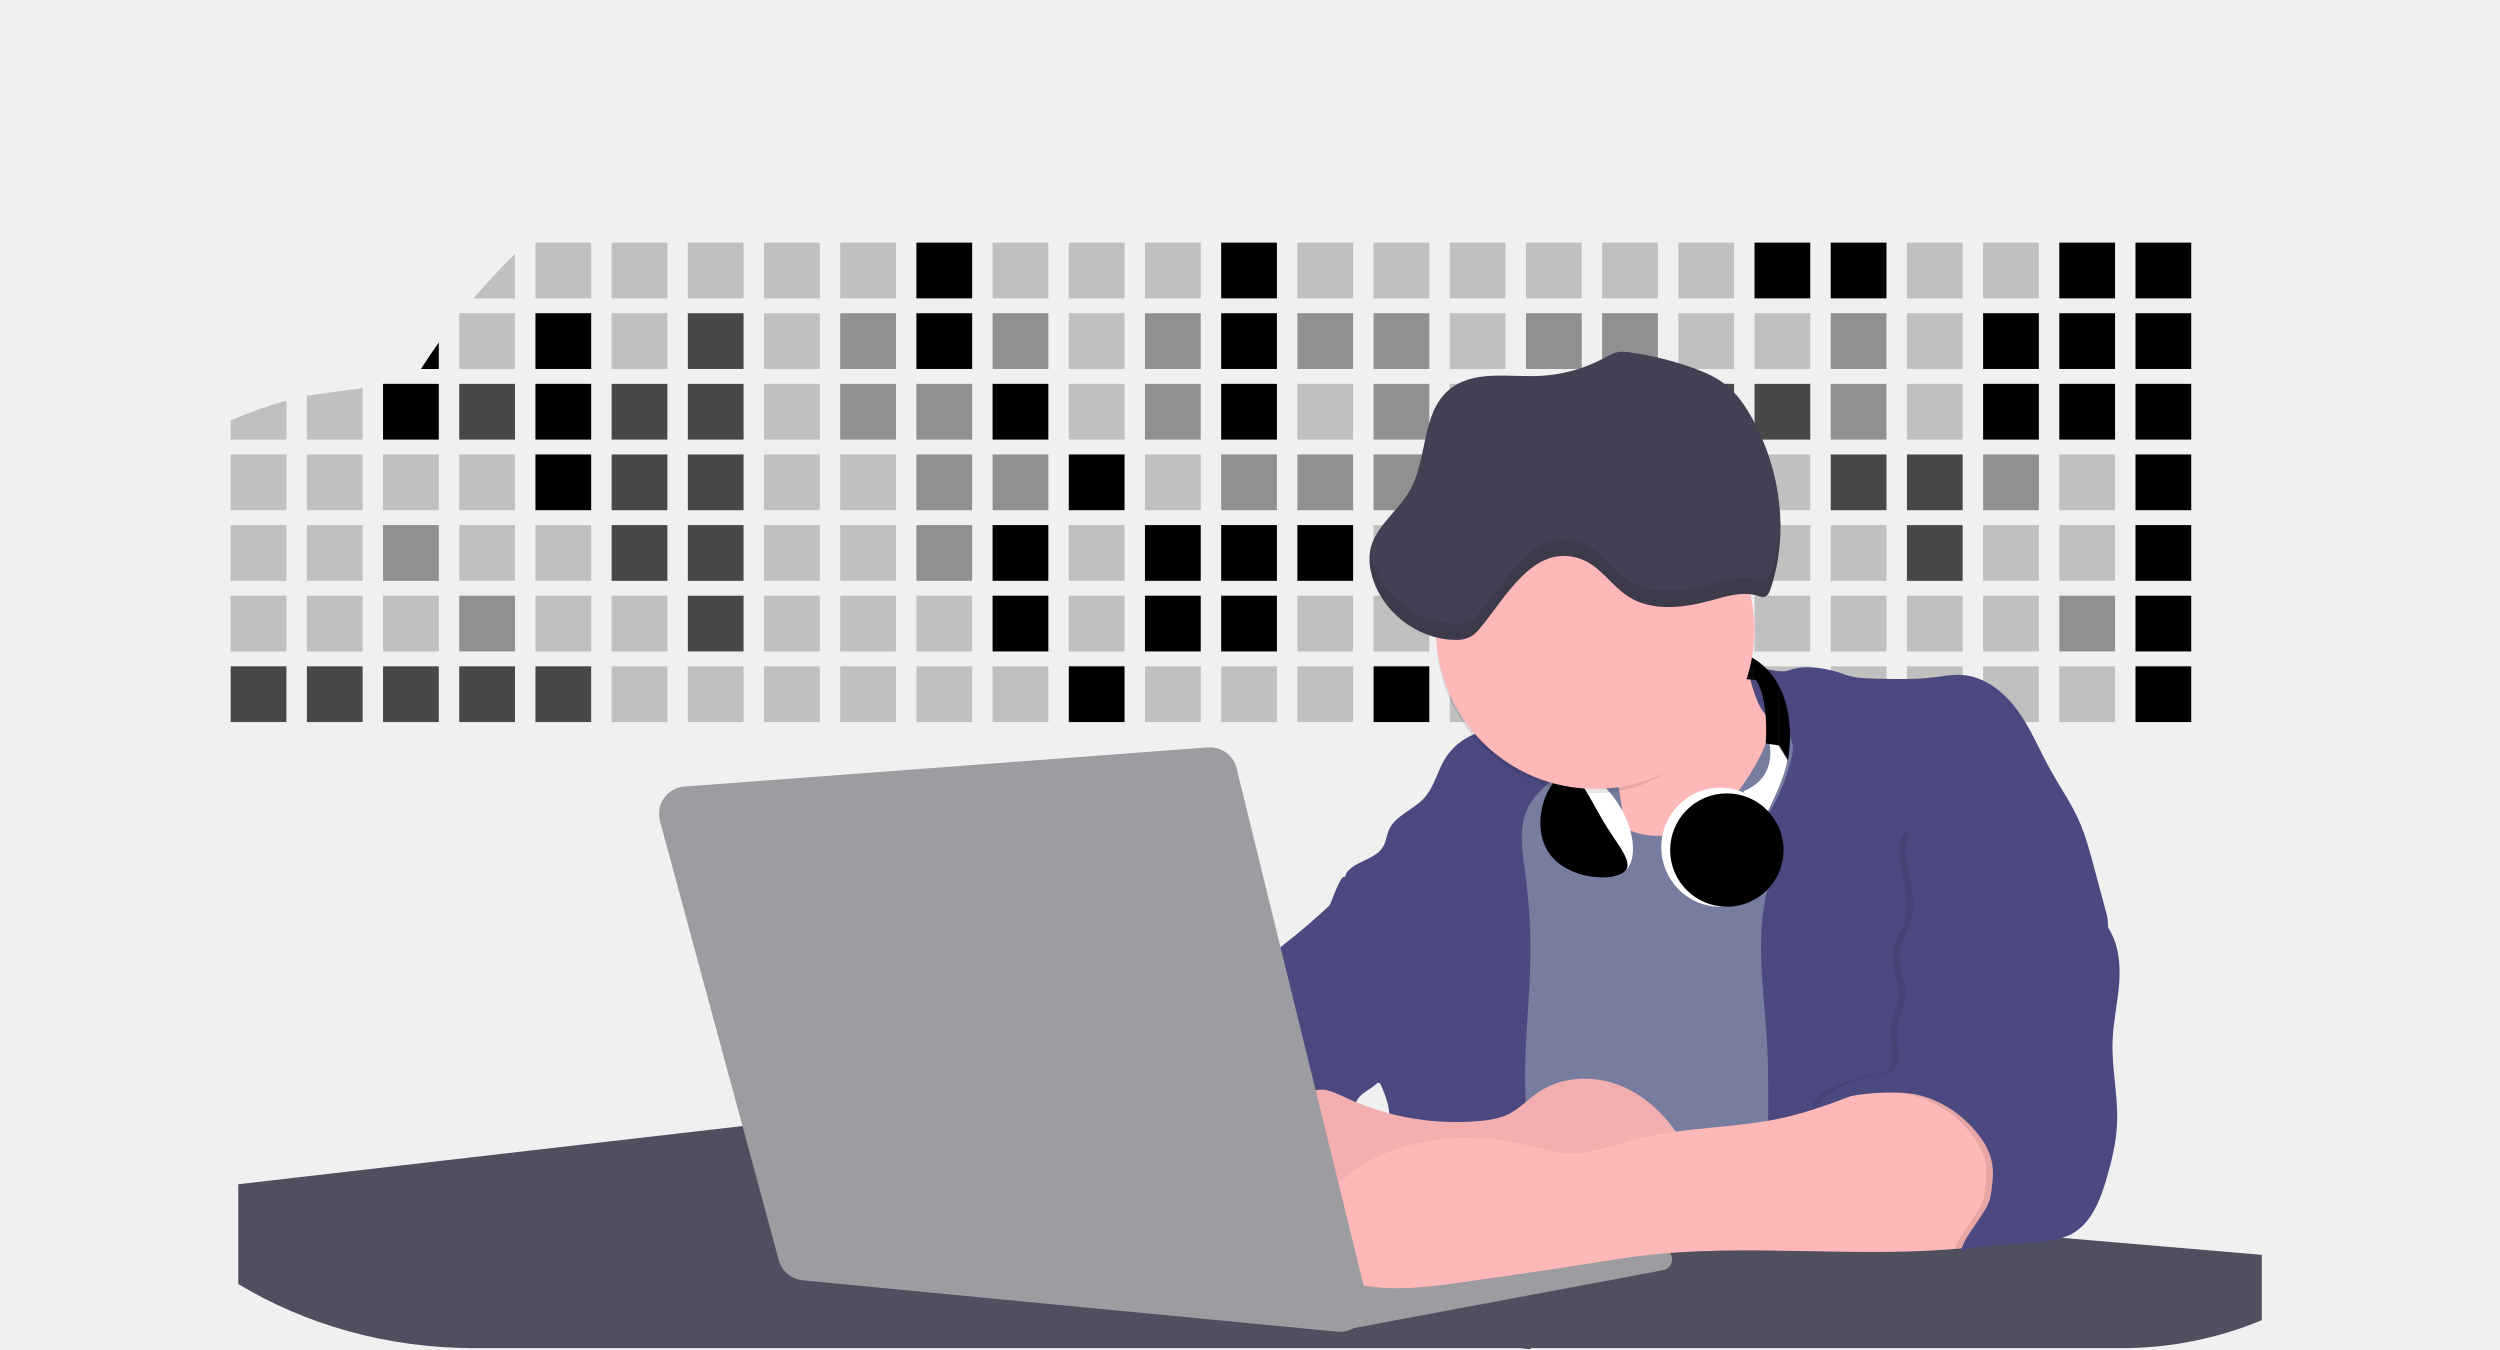
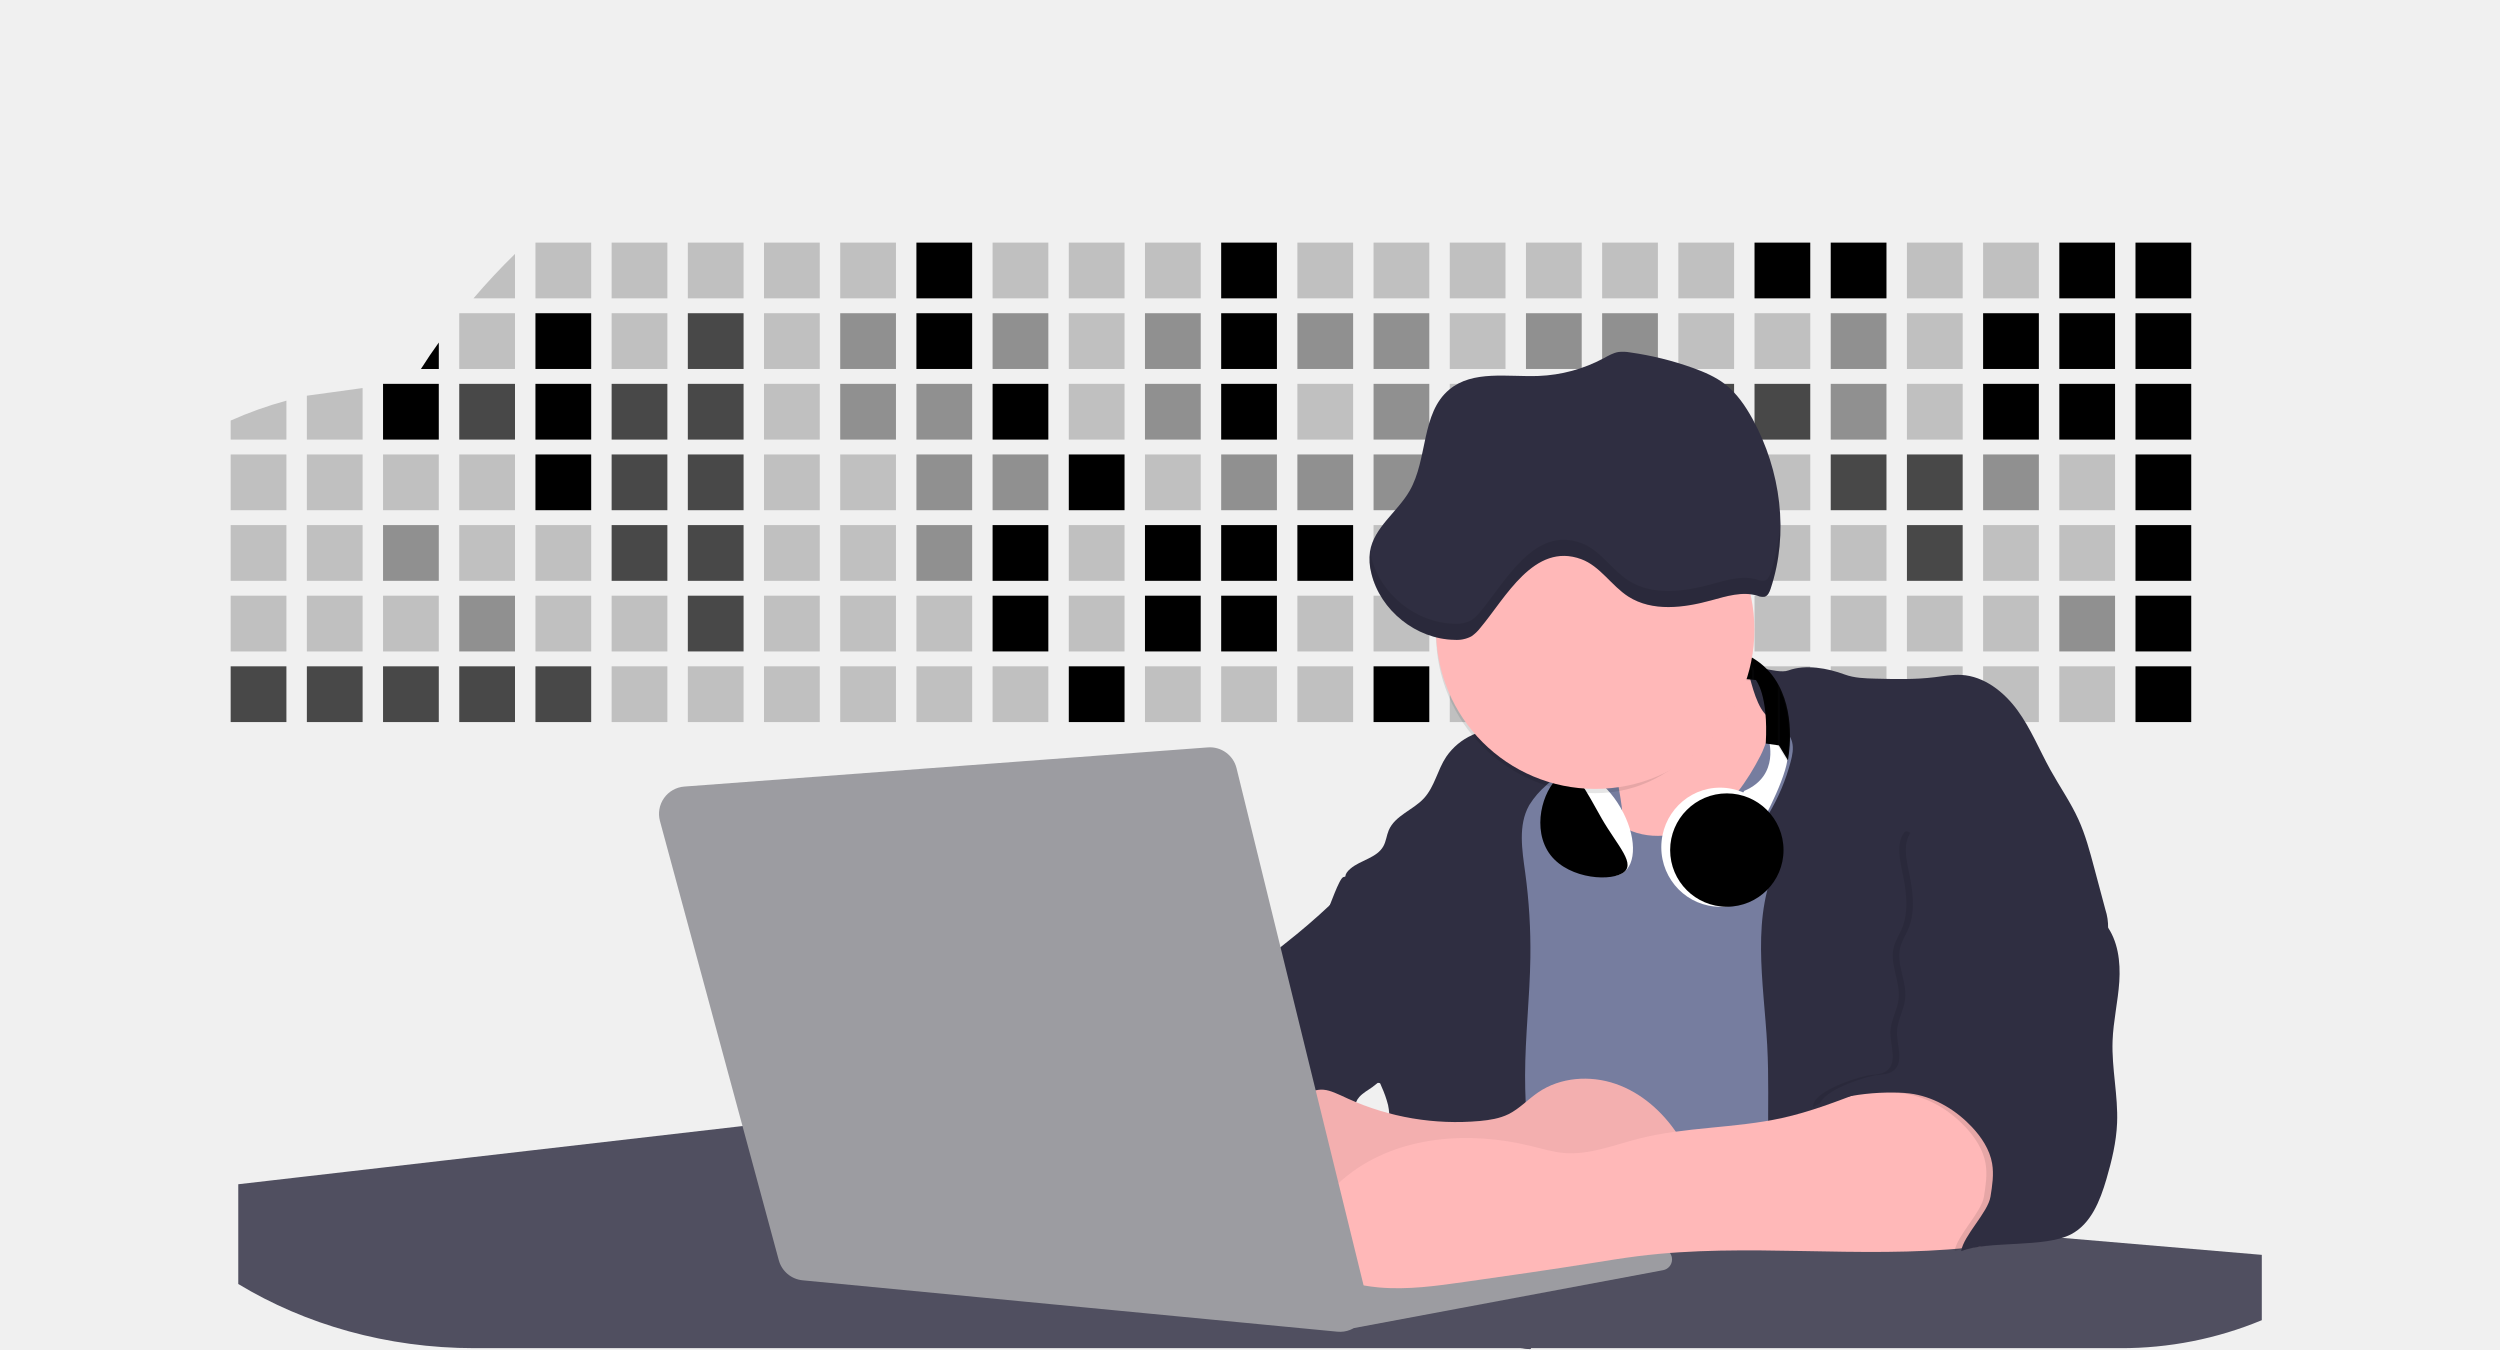
<svg xmlns="http://www.w3.org/2000/svg" id="aa7bae02-e79e-4d6b-a496-aba15f39787c" data-name="Layer 1" width="1144" height="617.32" viewBox="0 0 1144 617.32">
  <path d="M1172,537.57a181.92,181.92,0,0,1-6.85,49.6,180.06,180.06,0,0,1-19.27,44.28c0,50.1-33.82,93.4-82.91,114a167.3,167.3,0,0,1-64.73,12.8H245.17c-40.25,0-77.55-10.86-108.14-29.36A185.76,185.76,0,0,1,112.2,711c-34-29.22-55.08-69.6-55.08-114.2A180.5,180.5,0,0,1,28,498.08c0-73.36,43.39-136.44,105.55-164.29a174.52,174.52,0,0,1,25.51-9.12q4.63-1.26,9.36-2.26a175.39,175.39,0,0,1,25.51-3.5q4.65-.29,9.35-.33H205c3.46,0,6.89.12,10.3.32l1.12-1.9q2.06-3.44,4.22-6.81,3.9-6.14,8.18-12.1,4.48-6.29,9.35-12.38l.83-1q2.76-3.44,5.64-6.8,9-10.49,19-20.35c72.11-70.68,185.08-116.18,312.08-116.18,98.82,0,189.15,27.55,258.34,73.07A174.18,174.18,0,0,1,920,191.86c97.74,0,177,80.37,177,179.51a184.9,184.9,0,0,1-1,18.78A180,180,0,0,1,1172,537.57Z" transform="translate(-28 -141.34)" fill="transparent" opacity="0.1" />
  <path d="M263.66,257.52v20.35h-19Q253.59,267.39,263.66,257.52Z" transform="translate(-28 -141.34)" fill="" opacity="0.2" />
  <rect x="245.02" y="111.02" width="25.51" height="25.51" fill="" opacity="0.2" />
  <rect x="279.88" y="111.02" width="25.51" height="25.51" fill="" opacity="0.2" />
  <rect x="314.75" y="111.02" width="25.51" height="25.51" fill="" opacity="0.2" />
  <rect x="349.61" y="111.02" width="25.51" height="25.51" fill="" opacity="0.2" />
  <rect x="384.48" y="111.02" width="25.51" height="25.51" fill="" opacity="0.2" />
  <rect x="419.35" y="111.02" width="25.51" height="25.51" fill="" />
  <rect x="454.21" y="111.02" width="25.51" height="25.51" fill="" opacity="0.2" />
  <rect x="489.08" y="111.02" width="25.51" height="25.51" fill="" opacity="0.2" />
  <rect x="523.94" y="111.02" width="25.51" height="25.51" fill="" opacity="0.2" />
  <rect x="558.81" y="111.02" width="25.51" height="25.51" fill="" />
  <rect x="593.68" y="111.02" width="25.51" height="25.51" fill="" opacity="0.2" />
  <rect x="628.54" y="111.02" width="25.51" height="25.51" fill="" opacity="0.2" />
  <rect x="663.41" y="111.02" width="25.51" height="25.51" fill="" opacity="0.2" />
  <rect x="698.28" y="111.02" width="25.51" height="25.51" fill="" opacity="0.2" />
  <rect x="733.14" y="111.02" width="25.51" height="25.51" fill="" opacity="0.2" />
  <rect x="768.01" y="111.02" width="25.51" height="25.51" fill="" opacity="0.2" />
  <rect x="802.87" y="111.02" width="25.51" height="25.51" fill="" />
  <rect x="837.74" y="111.02" width="25.51" height="25.51" fill="" />
  <rect x="872.61" y="111.02" width="25.51" height="25.51" fill="" opacity="0.2" />
  <rect x="907.47" y="111.02" width="25.51" height="25.51" fill="" opacity="0.2" />
  <rect x="942.34" y="111.02" width="25.51" height="25.51" fill="" />
  <rect x="977.2" y="111.02" width="25.51" height="25.51" fill="" />
  <path d="M228.8,298.08v12.1h-8.18Q224.52,304,228.8,298.08Z" transform="translate(-28 -141.34)" fill="" />
  <rect x="210.15" y="143.33" width="25.51" height="25.51" fill="" opacity="0.2" />
  <rect x="245.02" y="143.33" width="25.51" height="25.51" fill="" />
  <rect x="279.88" y="143.33" width="25.51" height="25.51" fill="" opacity="0.2" />
  <rect x="314.75" y="143.33" width="25.51" height="25.51" fill="" opacity="0.7" />
  <rect x="349.61" y="143.33" width="25.51" height="25.51" fill="" opacity="0.2" />
  <rect x="384.48" y="143.33" width="25.51" height="25.51" fill="" opacity="0.4" />
  <rect x="419.35" y="143.33" width="25.51" height="25.51" fill="" />
  <rect x="454.21" y="143.33" width="25.51" height="25.51" fill="" opacity="0.4" />
  <rect x="489.08" y="143.33" width="25.51" height="25.51" fill="" opacity="0.2" />
  <rect x="523.94" y="143.33" width="25.51" height="25.51" fill="" opacity="0.4" />
  <rect x="558.81" y="143.33" width="25.51" height="25.51" fill="" />
  <rect x="593.68" y="143.33" width="25.51" height="25.51" fill="" opacity="0.4" />
  <rect x="628.54" y="143.33" width="25.51" height="25.51" fill="" opacity="0.4" />
  <rect x="663.41" y="143.33" width="25.51" height="25.51" fill="" opacity="0.2" />
  <rect x="698.28" y="143.33" width="25.51" height="25.51" fill="" opacity="0.4" />
  <rect x="733.14" y="143.33" width="25.51" height="25.51" fill="" opacity="0.4" />
  <rect x="768.01" y="143.33" width="25.51" height="25.51" fill="" opacity="0.2" />
  <rect x="802.87" y="143.33" width="25.51" height="25.51" fill="" opacity="0.2" />
  <rect x="837.74" y="143.33" width="25.51" height="25.51" fill="" opacity="0.4" />
  <rect x="872.61" y="143.33" width="25.51" height="25.51" fill="" opacity="0.2" />
  <rect x="907.47" y="143.33" width="25.51" height="25.51" fill="" />
  <rect x="942.34" y="143.33" width="25.51" height="25.51" fill="" />
  <rect x="977.2" y="143.33" width="25.51" height="25.51" fill="" />
  <path d="M159.06,324.67V342.5H133.55v-8.71A174.52,174.52,0,0,1,159.06,324.67Z" transform="translate(-28 -141.34)" fill="" opacity="0.2" />
  <polygon points="165.93 177.57 165.93 201.16 140.42 201.16 140.42 181.07 165.93 177.57" fill="" opacity="0.2" />
  <rect x="175.28" y="175.65" width="25.51" height="25.51" fill="" />
  <rect x="210.15" y="175.65" width="25.51" height="25.51" fill="" opacity="0.7" />
  <rect x="245.02" y="175.65" width="25.51" height="25.51" fill="" />
  <rect x="279.88" y="175.65" width="25.51" height="25.51" fill="" opacity="0.7" />
  <rect x="314.75" y="175.65" width="25.51" height="25.51" fill="" opacity="0.7" />
  <rect x="349.61" y="175.65" width="25.51" height="25.51" fill="" opacity="0.2" />
  <rect x="384.48" y="175.65" width="25.51" height="25.51" fill="" opacity="0.4" />
  <rect x="419.35" y="175.65" width="25.51" height="25.51" fill="" opacity="0.4" />
  <rect x="454.21" y="175.65" width="25.51" height="25.51" fill="" />
  <rect x="489.08" y="175.65" width="25.51" height="25.51" fill="" opacity="0.2" />
  <rect x="523.94" y="175.65" width="25.51" height="25.51" fill="" opacity="0.4" />
  <rect x="558.81" y="175.65" width="25.51" height="25.51" fill="" />
  <rect x="593.68" y="175.65" width="25.51" height="25.51" fill="" opacity="0.2" />
  <rect x="628.54" y="175.65" width="25.51" height="25.51" fill="" opacity="0.4" />
  <rect x="663.41" y="175.65" width="25.51" height="25.51" fill="" opacity="0.2" />
  <rect x="698.28" y="175.65" width="25.51" height="25.51" fill="" />
  <rect x="733.14" y="175.65" width="25.51" height="25.51" fill="" opacity="0.2" />
  <rect x="768.01" y="175.65" width="25.51" height="25.51" fill="" opacity="0.7" />
  <rect x="802.87" y="175.65" width="25.51" height="25.51" fill="" opacity="0.7" />
  <rect x="837.74" y="175.65" width="25.51" height="25.51" fill="" opacity="0.4" />
  <rect x="872.61" y="175.65" width="25.51" height="25.51" fill="" opacity="0.2" />
  <rect x="907.47" y="175.65" width="25.51" height="25.51" fill="" />
  <rect x="942.34" y="175.65" width="25.51" height="25.51" fill="" />
  <rect x="977.2" y="175.65" width="25.51" height="25.51" fill="" />
  <rect x="105.55" y="207.96" width="25.51" height="25.51" fill="" opacity="0.2" />
  <rect x="140.42" y="207.96" width="25.51" height="25.51" fill="" opacity="0.2" />
  <rect x="175.28" y="207.96" width="25.51" height="25.51" fill="" opacity="0.2" />
  <rect x="210.15" y="207.96" width="25.51" height="25.51" fill="" opacity="0.2" />
  <rect x="245.02" y="207.96" width="25.51" height="25.51" fill="" />
  <rect x="279.88" y="207.96" width="25.51" height="25.51" fill="" opacity="0.7" />
  <rect x="314.75" y="207.96" width="25.51" height="25.51" fill="" opacity="0.7" />
  <rect x="349.61" y="207.96" width="25.51" height="25.51" fill="" opacity="0.2" />
  <rect x="384.48" y="207.96" width="25.51" height="25.51" fill="" opacity="0.2" />
  <rect x="419.35" y="207.96" width="25.51" height="25.51" fill="" opacity="0.4" />
  <rect x="454.21" y="207.96" width="25.51" height="25.51" fill="" opacity="0.4" />
  <rect x="489.08" y="207.96" width="25.51" height="25.51" fill="" />
  <rect x="523.94" y="207.96" width="25.51" height="25.51" fill="" opacity="0.2" />
  <rect x="558.81" y="207.96" width="25.51" height="25.51" fill="" opacity="0.4" />
  <rect x="593.68" y="207.96" width="25.51" height="25.51" fill="" opacity="0.4" />
  <rect x="628.54" y="207.96" width="25.51" height="25.51" fill="" opacity="0.4" />
  <rect x="663.41" y="207.96" width="25.51" height="25.51" fill="" opacity="0.4" />
  <rect x="698.28" y="207.96" width="25.51" height="25.51" fill="" opacity="0.2" />
  <rect x="733.14" y="207.96" width="25.51" height="25.51" fill="" opacity="0.2" />
  <rect x="768.01" y="207.96" width="25.51" height="25.51" fill="" opacity="0.2" />
  <rect x="802.87" y="207.96" width="25.51" height="25.51" fill="" opacity="0.2" />
  <rect x="837.74" y="207.96" width="25.51" height="25.51" fill="" opacity="0.7" />
  <rect x="872.61" y="207.96" width="25.51" height="25.51" fill="" opacity="0.7" />
  <rect x="907.47" y="207.96" width="25.51" height="25.51" fill="" opacity="0.4" />
  <rect x="942.34" y="207.96" width="25.51" height="25.51" fill="" opacity="0.2" />
  <rect x="977.2" y="207.96" width="25.51" height="25.51" fill="" />
  <rect x="105.55" y="240.28" width="25.51" height="25.51" fill="" opacity="0.2" />
  <rect x="140.42" y="240.28" width="25.51" height="25.51" fill="" opacity="0.2" />
  <rect x="175.28" y="240.28" width="25.51" height="25.51" fill="" opacity="0.4" />
  <rect x="210.15" y="240.28" width="25.51" height="25.51" fill="" opacity="0.2" />
  <rect x="245.02" y="240.28" width="25.51" height="25.51" fill="" opacity="0.2" />
  <rect x="279.88" y="240.28" width="25.51" height="25.51" fill="" opacity="0.7" />
  <rect x="314.75" y="240.28" width="25.51" height="25.51" fill="" opacity="0.7" />
  <rect x="349.61" y="240.28" width="25.51" height="25.51" fill="" opacity="0.2" />
  <rect x="384.48" y="240.28" width="25.51" height="25.51" fill="" opacity="0.2" />
  <rect x="419.35" y="240.28" width="25.51" height="25.51" fill="" opacity="0.4" />
  <rect x="454.21" y="240.28" width="25.51" height="25.51" fill="" />
  <rect x="489.08" y="240.28" width="25.51" height="25.51" fill="" opacity="0.2" />
  <rect x="523.94" y="240.28" width="25.51" height="25.51" fill="" />
  <rect x="558.81" y="240.28" width="25.51" height="25.51" fill="" />
  <rect x="593.68" y="240.28" width="25.51" height="25.51" fill="" />
  <rect x="628.54" y="240.28" width="25.51" height="25.51" fill="" opacity="0.2" />
  <rect x="663.41" y="240.28" width="25.51" height="25.51" fill="" />
  <rect x="698.28" y="240.28" width="25.51" height="25.51" fill="" opacity="0.2" />
  <rect x="733.14" y="240.28" width="25.51" height="25.51" fill="" opacity="0.2" />
  <rect x="768.01" y="240.28" width="25.51" height="25.51" fill="" opacity="0.2" />
  <rect x="802.87" y="240.28" width="25.51" height="25.51" fill="" opacity="0.2" />
  <rect x="837.74" y="240.28" width="25.51" height="25.51" fill="" opacity="0.2" />
  <rect x="872.61" y="240.28" width="25.51" height="25.51" fill="" opacity="0.7" />
  <rect x="907.47" y="240.28" width="25.51" height="25.51" fill="" opacity="0.2" />
  <rect x="942.34" y="240.28" width="25.51" height="25.51" fill="" opacity="0.2" />
  <rect x="977.2" y="240.28" width="25.51" height="25.51" fill="" />
  <rect x="105.55" y="272.59" width="25.51" height="25.51" fill="" opacity="0.2" />
  <rect x="140.42" y="272.59" width="25.51" height="25.51" fill="" opacity="0.2" />
  <rect x="175.28" y="272.59" width="25.51" height="25.51" fill="" opacity="0.2" />
  <rect x="210.15" y="272.59" width="25.51" height="25.51" fill="" opacity="0.4" />
  <rect x="245.02" y="272.59" width="25.51" height="25.51" fill="" opacity="0.2" />
  <rect x="279.88" y="272.59" width="25.51" height="25.51" fill="" opacity="0.2" />
  <rect x="314.75" y="272.59" width="25.51" height="25.51" fill="" opacity="0.7" />
  <rect x="349.61" y="272.59" width="25.51" height="25.51" fill="" opacity="0.2" />
  <rect x="384.48" y="272.59" width="25.51" height="25.51" fill="" opacity="0.2" />
  <rect x="419.35" y="272.59" width="25.51" height="25.51" fill="" opacity="0.2" />
  <rect x="454.21" y="272.59" width="25.51" height="25.51" fill="" />
  <rect x="489.08" y="272.59" width="25.51" height="25.51" fill="" opacity="0.2" />
  <rect x="523.94" y="272.59" width="25.51" height="25.51" fill="" />
  <rect x="558.81" y="272.59" width="25.51" height="25.51" fill="" />
  <rect x="593.68" y="272.59" width="25.51" height="25.51" fill="" opacity="0.2" />
  <rect x="628.54" y="272.59" width="25.51" height="25.51" fill="" opacity="0.2" />
  <rect x="663.41" y="272.59" width="25.51" height="25.51" fill="" opacity="0.2" />
  <rect x="698.28" y="272.59" width="25.51" height="25.51" fill="" opacity="0.2" />
  <rect x="733.14" y="272.59" width="25.51" height="25.51" fill="" opacity="0.2" />
  <rect x="768.01" y="272.59" width="25.51" height="25.51" fill="" opacity="0.2" />
  <rect x="802.87" y="272.59" width="25.51" height="25.51" fill="" opacity="0.2" />
  <rect x="837.74" y="272.59" width="25.51" height="25.51" fill="" opacity="0.2" />
  <rect x="872.61" y="272.59" width="25.51" height="25.51" fill="" opacity="0.2" />
  <rect x="907.47" y="272.59" width="25.51" height="25.51" fill="" opacity="0.2" />
  <rect x="942.34" y="272.59" width="25.51" height="25.51" fill="" opacity="0.4" />
  <rect x="977.2" y="272.59" width="25.51" height="25.51" fill="" />
  <rect x="105.55" y="304.91" width="25.51" height="25.51" fill="" opacity="0.7" />
  <rect x="140.42" y="304.91" width="25.51" height="25.51" fill="" opacity="0.7" />
  <rect x="175.28" y="304.91" width="25.51" height="25.51" fill="" opacity="0.7" />
  <rect x="210.15" y="304.91" width="25.51" height="25.51" fill="" opacity="0.7" />
  <rect x="245.02" y="304.91" width="25.51" height="25.51" fill="" opacity="0.7" />
  <rect x="279.88" y="304.91" width="25.51" height="25.51" fill="" opacity="0.2" />
  <rect x="314.75" y="304.91" width="25.51" height="25.51" fill="" opacity="0.2" />
  <rect x="349.61" y="304.91" width="25.51" height="25.51" fill="" opacity="0.2" />
  <rect x="384.48" y="304.91" width="25.51" height="25.51" fill="" opacity="0.2" />
  <rect x="419.35" y="304.91" width="25.51" height="25.51" fill="" opacity="0.2" />
  <rect x="454.21" y="304.91" width="25.51" height="25.51" fill="" opacity="0.2" />
  <rect x="489.08" y="304.91" width="25.51" height="25.51" fill="" />
  <rect x="523.94" y="304.91" width="25.51" height="25.51" fill="" opacity="0.2" />
  <rect x="558.81" y="304.91" width="25.51" height="25.51" fill="" opacity="0.2" />
  <rect x="593.68" y="304.91" width="25.51" height="25.51" fill="" opacity="0.2" />
  <rect x="628.54" y="304.91" width="25.51" height="25.51" fill="" />
  <rect x="663.41" y="304.91" width="25.51" height="25.51" fill="" opacity="0.2" />
  <rect x="698.28" y="304.91" width="25.51" height="25.51" fill="" opacity="0.2" />
  <rect x="733.14" y="304.91" width="25.51" height="25.51" fill="" opacity="0.2" />
  <rect x="768.01" y="304.91" width="25.51" height="25.51" fill="" opacity="0.2" />
  <rect x="802.87" y="304.91" width="25.51" height="25.51" fill="" opacity="0.2" />
  <rect x="837.74" y="304.91" width="25.51" height="25.51" fill="" opacity="0.2" />
  <rect x="872.61" y="304.91" width="25.51" height="25.51" fill="" opacity="0.2" />
  <rect x="907.47" y="304.91" width="25.51" height="25.51" fill="" opacity="0.2" />
  <rect x="942.34" y="304.91" width="25.51" height="25.51" fill="" opacity="0.2" />
  <rect x="977.2" y="304.91" width="25.51" height="25.51" fill="" />
  <circle cx="734.52" cy="363.89" r="34.87" fill="#767d9f" />
  <path d="M760.71,460.87q5.22,22.78,8.86,45.9c.73,4.58,1.38,9.41-.28,13.74-1.39,3.61-4.22,6.43-6.44,9.59s-3.9,7.21-2.55,10.83,5.29,5.6,9.05,6.62c10.76,2.9,22.23.79,32.94-2.35a53.29,53.29,0,0,0,13.81-5.72c4.54-2.88,8.26-6.88,11.68-11,15.61-18.93,25.83-41.65,35.45-64.23a39.12,39.12,0,0,1-33.11-13.34c-3.94-4.63-6.83-11.08-4.61-16.74-6.51,3.57-14.24,3.81-21.25,6.25a75.49,75.49,0,0,0-12.5,6.15q-7.18,4.15-14.28,8.46C772.07,458.29,767,461.19,760.71,460.87Z" transform="translate(-28 -141.34)" fill="#ffb8b8" />
  <path d="M833.64,487.05c-6.11,11.89-14.06,23.32-25.41,30.4s-26.63,9-38,2c-5.6-3.42-9.84-8.62-14.73-13s-11-8.13-17.57-7.56c-7.24.63-12.91,6.28-17.76,11.69-7.36,8.22-14.47,16.79-19.68,26.52-10,18.7-12.37,40.56-11.93,61.76s3.51,42.29,3.58,63.49c.1,26.08-4.32,51.95-8.79,77.64,41.1-5.06,82.25,6,123.44,10.19,26.36,2.71,52.92,2.65,79.42,2.58,4.66,0,9.62-.12,13.5-2.7a18.2,18.2,0,0,0,5.59-6.64c3.66-6.75,5.13-14.45,6.15-22.06,2.59-19.22,2.67-38.68,2.74-58.08.18-47,.35-94.17-5.62-140.8-1.47-11.47-3.35-23-7.75-33.73s-11.58-20.6-21.62-26.35c-6.45-3.7-21.4-10.14-29-6.41C841.67,460.15,837.73,479.09,833.64,487.05Z" transform="translate(-28 -141.34)" fill="#767d9f" />
-   <path d="M836.68,619.77c-1.55-29-7.86-59.95,5.57-85.69,3.3-6.32-8.54-14.21-4.88-20.33a92.08,92.08,0,0,0,10.06-23.93c.76-2.89,1.37-5.95.65-8.85-1.33-5.29-6.56-8.44-11-11.66-4.9-3.56-7.42-14.41-9-20.28s12.57,1.2,18.26-.89c7.9-2.89,17.94-1.07,25.82,1.86,4.4,1.62,9.18,1.76,13.87,1.88,9.11.24,18.25.47,27.29-.65,4.06-.51,8.13-1.28,12.21-1.05,10.41.59,19.46,7.71,25.62,16.13s10.08,18.23,15.13,27.35c4.21,7.6,9.23,14.78,12.82,22.69,3.18,7,5.19,14.52,7.18,22l5.13,19.19a25.58,25.58,0,0,1,1.26,8.51c-.26,3.07-1.62,5.93-3,8.66A164.12,164.12,0,0,1,971,603.2c-10.79,13.23-23.89,25.16-30.3,41-2.5,6.17-3.89,12.73-5.16,19.27a707.94,707.94,0,0,0-10.9,79.15,174.2,174.2,0,0,0-36.52-12.21,177.61,177.61,0,0,0-19-3c-5.59-.58-12.8.52-18.12-1-8.9-2.53-9.88-17.58-11.23-25.46-2.16-12.55-2.59-25.32-2.67-38C837,648.53,837.45,634.14,836.68,619.77Z" transform="translate(-28 -141.34)" fill="#4c4981" />
-   <path d="M641.23,565.54c4.21,24,8.85,48.07,18,70.62-.23.22-.46.42-.69.62-.81.69-1.65,1.34-2.53,2-2.05,1.44-4.3,2.66-6,4.54a8,8,0,0,0-1.5,2.45,5.48,5.48,0,0,0,0,4.47c-4.77,2.11-10.31,1.46-15.66,1.26-4.61-.17-9.08,0-12.78,2.53-5.14,3.54-6.69,10.34-7.52,16.52q-.46,3.38-.79,6.77-.32,3.15-.52,6.32a188.61,188.61,0,0,0-.19,21q.08,1.92.21,3.84c-16.34-.39-31.23-8.91-45.32-17.19-3.22-1.89-6.54-3.88-8.63-7A15.8,15.8,0,0,1,555,674c0-.51.09-1,.16-1.52a41.58,41.58,0,0,1,2.29-8.68,107.2,107.2,0,0,1,19.19-32.65c3.58-4.18,7.61-8.27,9.28-13.52.73-2.29,1-4.72,1.74-7,3.32-9.88,15.3-14.55,19.4-24.14,1-2.29,1.46-4.8,2.7-7a17.63,17.63,0,0,1,4.25-4.75c.73-.61,1.49-1.2,2.24-1.79q10.54-8.26,20.31-17.45,1.82-1.71,3.6-3.46A59.48,59.48,0,0,0,641.23,565.54Z" transform="translate(-28 -141.34)" fill="#4c4981" />
-   <path d="M742,494.56c-1.44,1.52-3,2.95-4.53,4.37l-.41.37-1.62,1.5a39,39,0,0,0-7.55,8.79l-.17.28c-5.1,9.13-3.21,20.37-1.79,30.74a261.55,261.55,0,0,1,2.37,39c-.26,18-2.38,35.88-2.42,53.86,0,4.08.09,8.15.27,12.23.29,6.63.79,13.25,1.39,19.87.65,7.26,1.43,14.51,2.16,21.76.58,5.61,1.13,11.21,1.59,16.81.23,2.9.45,5.79.63,8.69.21,3.4.38,6.81.48,10.21h0c.07,2.16.11,4.31.11,6.47,0,1.23,0,2.45,0,3.67q0,3.51-.19,7-.2,4.49-.61,9c-.31,3.27-.86,6.84-3.16,9.14-.14.14-.29.27-.44.4l-3.24-.4a332.72,332.72,0,0,0-67.3-1.2c.49-3.38.94-6.75,1.38-10.14.2-1.6.4-3.21.59-4.82q.33-2.76.63-5.52c.23-2,.44-4,.64-6q.78-7.73,1.37-15.47.87-11.29,1.32-22.62.22-5.41.34-10.83.17-6.72.16-13.45,0-6.54-.11-13.1c0-1.44-.06-2.88-.18-4.31a27.35,27.35,0,0,0-.53-3.83,49.87,49.87,0,0,0-3-8.48c-.22-.52-.43-1-.64-1.55-.12-.27-.23-.55-.34-.82,5.76-5.13,9.86-12,13.8-18.76,6.39-10.89,12.93-22.26,14-34.84s-5.18-26.71-17.2-30.55c-3.27-1-6.73-1.28-10.1-1.87-3.18-.56-9.81-1.83-13.49-4.11q-3,3.08-6,6.05a22.15,22.15,0,0,1,2.17-8.71l1.42.07a2.71,2.71,0,0,1-.16-1c0-1.07.74-2.28,2.32-3.62,4.71-4,12.12-4.89,15.09-10.3,1.24-2.25,1.45-4.93,2.45-7.29,2.87-6.73,11.11-9.21,16.07-14.59s6.2-13,10.21-19a28.62,28.62,0,0,1,12-10c.4-.19.81-.38,1.22-.55,8.3-3.55,18.16-4.36,26.76-4.34,3.34,0,12,.1,16.24,1.79a5.32,5.32,0,0,1,1.85,1.13C752.37,480.61,745.34,491,742,494.56Z" transform="translate(-28 -141.34)" fill="#4c4981" />
-   <path d="M642.72,542.69a60.88,60.88,0,0,1,46.74,4.87c7.2,4,13.66,9.58,17.62,16.78,5.95,10.8,5.69,23.82,5.27,36.15-.21,6.17-.48,12.56-3.2,18.1C706,625,700.06,629.4,694,633a42.24,42.24,0,0,1-12.32,5.33c-6.72,1.46-13.7.22-20.47-1-7.36-1.36-15.26-3-20.37-8.48-3-3.18-4.64-7.31-6.26-11.35q-3.49-8.75-7-17.48c-4.05-10.11-5.42-18.52-.07-28.37,2.43-4.49,5.4-8.69,7.8-13.21C636.51,556.14,640.81,543.28,642.72,542.69Z" transform="translate(-28 -141.34)" fill="#4c4981" />
+   <path d="M836.68,619.77c-1.55-29-7.86-59.95,5.57-85.69,3.3-6.32-8.54-14.21-4.88-20.33a92.08,92.08,0,0,0,10.06-23.93c.76-2.89,1.37-5.95.65-8.85-1.33-5.29-6.56-8.44-11-11.66-4.9-3.56-7.42-14.41-9-20.28s12.57,1.2,18.26-.89c7.9-2.89,17.94-1.07,25.82,1.86,4.4,1.62,9.18,1.76,13.87,1.88,9.11.24,18.25.47,27.29-.65,4.06-.51,8.13-1.28,12.21-1.05,10.41.59,19.46,7.71,25.62,16.13s10.08,18.23,15.13,27.35c4.21,7.6,9.23,14.78,12.82,22.69,3.18,7,5.19,14.52,7.18,22l5.13,19.19a25.58,25.58,0,0,1,1.26,8.51c-.26,3.07-1.62,5.93-3,8.66A164.12,164.12,0,0,1,971,603.2c-10.79,13.23-23.89,25.16-30.3,41-2.5,6.17-3.89,12.73-5.16,19.27a707.94,707.94,0,0,0-10.9,79.15,174.2,174.2,0,0,0-36.52-12.21,177.61,177.61,0,0,0-19-3c-5.59-.58-12.8.52-18.12-1-8.9-2.53-9.88-17.58-11.23-25.46-2.16-12.55-2.59-25.32-2.67-38C837,648.53,837.45,634.14,836.68,619.77Z" transform="translate(-28 -141.34)" fill="#2f2e41" />
+   <path d="M641.23,565.54c4.21,24,8.85,48.07,18,70.62-.23.22-.46.42-.69.62-.81.69-1.65,1.34-2.53,2-2.05,1.44-4.3,2.66-6,4.54a8,8,0,0,0-1.5,2.45,5.48,5.48,0,0,0,0,4.47c-4.77,2.11-10.31,1.46-15.66,1.26-4.61-.17-9.08,0-12.78,2.53-5.14,3.54-6.69,10.34-7.52,16.52q-.46,3.38-.79,6.77-.32,3.15-.52,6.32a188.61,188.61,0,0,0-.19,21q.08,1.92.21,3.84c-16.34-.39-31.23-8.91-45.32-17.19-3.22-1.89-6.54-3.88-8.63-7A15.8,15.8,0,0,1,555,674c0-.51.09-1,.16-1.52a41.58,41.58,0,0,1,2.29-8.68,107.2,107.2,0,0,1,19.19-32.65c3.58-4.18,7.61-8.27,9.28-13.52.73-2.29,1-4.72,1.74-7,3.32-9.88,15.3-14.55,19.4-24.14,1-2.29,1.46-4.8,2.7-7a17.63,17.63,0,0,1,4.25-4.75c.73-.61,1.49-1.2,2.24-1.79q10.54-8.26,20.31-17.45,1.82-1.71,3.6-3.46A59.48,59.48,0,0,0,641.23,565.54Z" transform="translate(-28 -141.34)" fill="#2f2e41" />
+   <path d="M742,494.56c-1.44,1.52-3,2.95-4.53,4.37l-.41.37-1.62,1.5a39,39,0,0,0-7.55,8.79l-.17.28c-5.1,9.13-3.21,20.37-1.79,30.74a261.55,261.55,0,0,1,2.37,39c-.26,18-2.38,35.88-2.42,53.86,0,4.08.09,8.15.27,12.23.29,6.63.79,13.25,1.39,19.87.65,7.26,1.43,14.51,2.16,21.76.58,5.61,1.13,11.21,1.59,16.81.23,2.9.45,5.79.63,8.69.21,3.4.38,6.81.48,10.21h0c.07,2.16.11,4.31.11,6.47,0,1.23,0,2.45,0,3.67q0,3.51-.19,7-.2,4.49-.61,9c-.31,3.27-.86,6.84-3.16,9.14-.14.14-.29.27-.44.4l-3.24-.4a332.72,332.72,0,0,0-67.3-1.2c.49-3.38.94-6.75,1.38-10.14.2-1.6.4-3.21.59-4.82q.33-2.76.63-5.52c.23-2,.44-4,.64-6q.78-7.73,1.37-15.47.87-11.29,1.32-22.62.22-5.41.34-10.83.17-6.72.16-13.45,0-6.54-.11-13.1c0-1.44-.06-2.88-.18-4.31a27.35,27.35,0,0,0-.53-3.83,49.87,49.87,0,0,0-3-8.48c-.22-.52-.43-1-.64-1.55-.12-.27-.23-.55-.34-.82,5.76-5.13,9.86-12,13.8-18.76,6.39-10.89,12.93-22.26,14-34.84s-5.18-26.71-17.2-30.55c-3.27-1-6.73-1.28-10.1-1.87-3.18-.56-9.81-1.83-13.49-4.11q-3,3.08-6,6.05a22.15,22.15,0,0,1,2.17-8.71l1.42.07a2.71,2.71,0,0,1-.16-1c0-1.07.74-2.28,2.32-3.62,4.71-4,12.12-4.89,15.09-10.3,1.24-2.25,1.45-4.93,2.45-7.29,2.87-6.73,11.11-9.21,16.07-14.59s6.2-13,10.21-19a28.62,28.62,0,0,1,12-10c.4-.19.81-.38,1.22-.55,8.3-3.55,18.16-4.36,26.76-4.34,3.34,0,12,.1,16.24,1.79a5.32,5.32,0,0,1,1.85,1.13C752.37,480.61,745.34,491,742,494.56Z" transform="translate(-28 -141.34)" fill="#2f2e41" />
+   <path d="M642.72,542.69a60.88,60.88,0,0,1,46.74,4.87c7.2,4,13.66,9.58,17.62,16.78,5.95,10.8,5.69,23.82,5.27,36.15-.21,6.17-.48,12.56-3.2,18.1C706,625,700.06,629.4,694,633a42.24,42.24,0,0,1-12.32,5.33c-6.72,1.46-13.7.22-20.47-1-7.36-1.36-15.26-3-20.37-8.48-3-3.18-4.64-7.31-6.26-11.35q-3.49-8.75-7-17.48c-4.05-10.11-5.42-18.52-.07-28.37,2.43-4.49,5.4-8.69,7.8-13.21C636.51,556.14,640.81,543.28,642.72,542.69Z" transform="translate(-28 -141.34)" fill="#2f2e41" />
  <path d="M1063,715.56v29.9a167.3,167.3,0,0,1-64.73,12.8H728.58c-.14.14-.29.27-.44.4l-3.24-.4H245.17c-40.25,0-77.55-10.86-108.14-29.36V683.25l230.72-26.63.18,0L502.29,668l34.77,3,18.06,1.53,37.38,3.17,19.23,1.63,28,2.38,3.94.33,20.18,1.71L691.23,684l38.5,3.26,64.18,5.45,45.15,3.83,74.14,6.29,14.1,1.19,1.52.13,1.32.11,18.62,1.58,20.44,1.74,2.37.2Z" transform="translate(-28 -141.34)" fill="#504f60" />
  <polygon points="764 573.12 474.86 523.77 463.65 580.46 596.19 596.33 637 601.44 749.26 579.33 764 573.12" fill="#9c9ca1" />
  <path d="M642.33,739.94l144.86-27.23a5,5,0,0,1,5.94,4.93h0a5,5,0,0,1-4.09,4.93L647.57,749.06Z" transform="translate(-28 -141.34)" fill="#9c9ca1" />
  <path d="M705.17,654.31c4.51-.42,9.08-1.13,13.14-3.13,5-2.49,8.89-6.78,13.52-9.94,10.18-7,23.8-7.94,35.47-3.92s21.41,12.63,28.23,22.91c4.53,6.85,7.93,15.59,4.73,23.15a30.51,30.51,0,0,1-4.12,6.44l-8.34,10.9a29,29,0,0,1-5.66,6.09c-3.12,2.27-7,3.2-10.82,3.76-10.15,1.48-20.48.64-30.71,1.32-17.57,1.17-34.73,6.83-52.34,6.64-10.12-.11-20.11-2.15-30-4.19l-43.77-9c-7.62-1.56-16.23-3.84-19.82-10.75-1.61-3.11-1.91-6.71-2.1-10.21-.52-9.64,0-20.36,6.68-27.31,6.28-6.52,16.21-8.58,23.71-13.4,9.18-5.91,12.21-4,21.89.44A120,120,0,0,0,705.17,654.31Z" transform="translate(-28 -141.34)" fill="#ffb8b8" />
  <path d="M705.17,654.31c4.51-.42,9.08-1.13,13.14-3.13,5-2.49,8.89-6.78,13.52-9.94,10.18-7,23.8-7.94,35.47-3.92s21.41,12.63,28.23,22.91c4.53,6.85,7.93,15.59,4.73,23.15a30.51,30.51,0,0,1-4.12,6.44l-8.34,10.9a29,29,0,0,1-5.66,6.09c-3.12,2.27-7,3.2-10.82,3.76-10.15,1.48-20.48.64-30.71,1.32-17.57,1.17-34.73,6.83-52.34,6.64-10.12-.11-20.11-2.15-30-4.19l-43.77-9c-7.62-1.56-16.23-3.84-19.82-10.75-1.61-3.11-1.91-6.71-2.1-10.21-.52-9.64,0-20.36,6.68-27.31,6.28-6.52,16.21-8.58,23.71-13.4,9.18-5.91,12.21-4,21.89.44A120,120,0,0,0,705.17,654.31Z" transform="translate(-28 -141.34)" opacity="0.05" />
  <path d="M880.94,640.6c-12.28,4.75-24.63,9.52-37.49,12.35-21.56,4.75-44.12,4-65.51,9.43-11.3,2.88-22.53,7.52-34.14,6.58-5.19-.42-10.2-2-15.25-3.2-28.37-7-60.62-4.73-83.66,13.27-7.88,6.15-14.33,13.82-20.18,22a14.7,14.7,0,0,0,5.91,21.88A86.62,86.62,0,0,0,659,730.48c13.13,1.16,26.32-.7,39.38-2.56,19.38-2.75,38.77-5.51,58.1-8.6,6.94-1.11,13.88-2.26,20.86-3.14,50.23-6.35,101.37,1.37,151.73-3.93,5.09-.54,10.27-1.24,14.9-3.41,11.72-5.5,17.52-20,15.1-32.74s-11.76-23.33-23-29.83c-9.42-5.47-19.58-7.68-30.07-10C896.26,634,890.32,637,880.94,640.6Z" transform="translate(-28 -141.34)" fill="#ffb8b8" />
  <path d="M988.67,564.44c5.54,7.26,6.72,17,6.12,26.09s-2.76,18.08-3.08,27.21c-.44,12.52,2.58,25,2.07,37.48-.36,8.73-2.43,17.29-4.88,25.67-2.89,9.89-7.07,20.52-16.2,25.27-12.12,6.31-37.54,2.76-50.29,7.7,1.16-7.23,12.28-17.7,13.44-24.93.8-5,1.61-10.14.75-15.15-1.1-6.39-4.85-12.06-9.3-16.78-7.08-7.51-16.32-13.16-26.47-15s-35-.33-43.12,6.08c-1-6.62,17.6-13,24.14-14.43,3.26-.73,7-.32,9.61-2.39,5-3.92,1.37-11.73,1.61-18,.19-5,3.11-9.58,3.7-14.58,1-8-4.22-16.15-2.17-24,.76-2.9,2.45-5.45,3.62-8.21,3.56-8.45,2-18.09.1-27.07-1.18-5.64-2.33-12,.81-16.81,2.91-4.49,11.17,11.5,16.46,10.76,17.47-2.45,33.28-15.4,47.39-4.8,7.19,5.4,8.13,11,11,18.71C976.77,554.6,984,558.36,988.67,564.44Z" transform="translate(-28 -141.34)" opacity="0.1" />
-   <path d="M991.67,564.44c5.54,7.26,6.72,17,6.12,26.09s-2.76,18.08-3.08,27.21c-.44,12.52,2.58,25,2.07,37.48-.36,8.73-2.43,17.29-4.88,25.67-2.89,9.89-7.07,20.52-16.2,25.27-12.12,6.31-37.54,2.76-50.29,7.7,1.16-7.23,12.28-17.7,13.44-24.93.8-5,1.61-10.14.75-15.15-1.1-6.39-4.85-12.06-9.3-16.78-7.08-7.51-16.32-13.16-26.47-15s-35-.33-43.12,6.08c-1-6.62,17.6-13,24.14-14.43,3.26-.73,7-.32,9.61-2.39,5-3.92,1.37-11.73,1.61-18,.19-5,3.11-9.58,3.7-14.58,1-8-4.22-16.15-2.17-24,.76-2.9,2.45-5.45,3.62-8.21,3.56-8.45,2-18.09.1-27.07-1.18-5.64-2.33-12,.81-16.81,2.91-4.49,8.6-6.19,13.89-6.94a68.42,68.42,0,0,1,50,12.9c7.19,5.4,8.13,11,11,18.71C979.77,554.6,987,558.36,991.67,564.44Z" transform="translate(-28 -141.34)" fill="#4c4981" />
+   <path d="M991.67,564.44c5.54,7.26,6.72,17,6.12,26.09s-2.76,18.08-3.08,27.21c-.44,12.52,2.58,25,2.07,37.48-.36,8.73-2.43,17.29-4.88,25.67-2.89,9.89-7.07,20.52-16.2,25.27-12.12,6.31-37.54,2.76-50.29,7.7,1.16-7.23,12.28-17.7,13.44-24.93.8-5,1.61-10.14.75-15.15-1.1-6.39-4.85-12.06-9.3-16.78-7.08-7.51-16.32-13.16-26.47-15s-35-.33-43.12,6.08c-1-6.62,17.6-13,24.14-14.43,3.26-.73,7-.32,9.61-2.39,5-3.92,1.37-11.73,1.61-18,.19-5,3.11-9.58,3.7-14.58,1-8-4.22-16.15-2.17-24,.76-2.9,2.45-5.45,3.62-8.21,3.56-8.45,2-18.09.1-27.07-1.18-5.64-2.33-12,.81-16.81,2.91-4.49,8.6-6.19,13.89-6.94a68.42,68.42,0,0,1,50,12.9c7.19,5.4,8.13,11,11,18.71C979.77,554.6,987,558.36,991.67,564.44Z" transform="translate(-28 -141.34)" fill="#2f2e41" />
  <path d="M330,517.06,384.37,718a12.55,12.55,0,0,0,10.91,9.21L640,750.72a12.54,12.54,0,0,0,13.38-15.48L593.84,492.86a12.54,12.54,0,0,0-13.12-9.51L341.13,501.27A12.54,12.54,0,0,0,330,517.06Z" transform="translate(-28 -141.34)" fill="#9c9ca1" />
  <ellipse cx="787.11" cy="387.68" rx="26.9" ry="27.25" fill="#fff" />
  <path d="M837.2,479.31s5.67,16.86-11.06,23.95L824,507l10.48,10.34S847.4,493.77,846,485.4C846,485.4,844,476.9,837.2,479.31Z" transform="translate(-28 -141.34)" fill="#fff" />
  <circle cx="790.2" cy="388.99" r="25.94" fill="" />
  <path d="M846.13,489.23l-4.12-6.8-6-.85c1.28-22.39-4.53-29.06-4.53-29.06l-1.35-.13-5.88-.57-11.06-11.48v-3.26c15.54,1.85,24.13,9.23,28.77,17.88C850.16,470.14,846.13,489.23,846.13,489.23Z" transform="translate(-28 -141.34)" fill="" />
-   <path d="M830.18,448.27v4.12l-5.88-.57-11.06-11.48S830.35,444.17,830.18,448.27Z" transform="translate(-28 -141.34)" stroke="#4c4981" stroke-miterlimit="10" opacity="0.1" />
-   <path d="M846.13,489.23l-4.12-6.8V455C850.16,470.14,846.13,489.23,846.13,489.23Z" transform="translate(-28 -141.34)" stroke="#4c4981" stroke-miterlimit="10" opacity="0.1" />
+   <path d="M830.18,448.27v4.12l-5.88-.57-11.06-11.48S830.35,444.17,830.18,448.27Z" transform="translate(-28 -141.34)" stroke="#2f2e41" stroke-miterlimit="10" opacity="0.1" />
+   <path d="M846.13,489.23l-4.12-6.8V455C850.16,470.14,846.13,489.23,846.13,489.23Z" transform="translate(-28 -141.34)" stroke="#2f2e41" stroke-miterlimit="10" opacity="0.1" />
  <ellipse cx="757.11" cy="518.2" rx="14.43" ry="26.32" transform="translate(-185.67 306.64) rotate(-30)" fill="#fff" />
  <path d="M761,516c7.27,12.59,16.19,21,9.29,25s-27,2-34.27-10.6-.67-30,6.23-34S753.72,503.38,761,516Z" transform="translate(-28 -141.34)" fill="" />
  <path d="M825.73,425.3c0,40.23-27.53,79-67.76,79a72.85,72.85,0,0,1,0-145.7C798.2,358.64,825.73,385.06,825.73,425.3Z" transform="translate(-28 -141.34)" opacity="0.1" />
  <circle cx="729.97" cy="288.15" r="72.85" fill="#ffb8b8" />
-   <path d="M751.57,397.21c8.67,3.19,13.8,12.15,21.58,17.14,11,7,25.32,5.19,37.88,1.73,7-1.91,14.32-4.24,21.21-2.12a6,6,0,0,0,3.23.46c1.5-.43,2.24-2.09,2.73-3.57,8.52-25.4,4.69-54.17-8.17-77.67-3.32-6.06-7.3-11.92-12.78-16.13-4.32-3.31-9.4-5.48-14.52-7.33a145,145,0,0,0-28.88-7.13,17.94,17.94,0,0,0-5.27-.17c-2.41.39-4.57,1.69-6.72,2.85A68.78,68.78,0,0,1,732,313.38c-14,.53-30-2.77-40.79,6.21-13,10.77-9.76,31.78-18.19,46.4-5.58,9.67-16.34,16.69-18.11,27.7a25.57,25.57,0,0,0,.63,10.07c4.12,16.94,20.52,30.06,38,30.37a14.42,14.42,0,0,0,7.76-1.59,17.55,17.55,0,0,0,4.09-3.89C716.84,415.09,729.94,389.25,751.57,397.21Z" transform="translate(-28 -141.34)" fill="#444053" />
+   <path d="M751.57,397.21c8.67,3.19,13.8,12.15,21.58,17.14,11,7,25.32,5.19,37.88,1.73,7-1.91,14.32-4.24,21.21-2.12a6,6,0,0,0,3.23.46c1.5-.43,2.24-2.09,2.73-3.57,8.52-25.4,4.69-54.17-8.17-77.67-3.32-6.06-7.3-11.92-12.78-16.13-4.32-3.31-9.4-5.48-14.52-7.33a145,145,0,0,0-28.88-7.13,17.94,17.94,0,0,0-5.27-.17c-2.41.39-4.57,1.69-6.72,2.85A68.78,68.78,0,0,1,732,313.38c-14,.53-30-2.77-40.79,6.21-13,10.77-9.76,31.78-18.19,46.4-5.58,9.67-16.34,16.69-18.11,27.7a25.57,25.57,0,0,0,.63,10.07c4.12,16.94,20.52,30.06,38,30.37a14.42,14.42,0,0,0,7.76-1.59,17.55,17.55,0,0,0,4.09-3.89C716.84,415.09,729.94,389.25,751.57,397.21Z" transform="translate(-28 -141.34)" fill="#2f2e41" />
  <path d="M838.2,403.48c-.49,1.48-1.23,3.14-2.73,3.57a6,6,0,0,1-3.23-.46c-6.89-2.12-14.25.21-21.2,2.12-12.57,3.46-26.92,5.31-37.88-1.73-7.79-5-12.91-14-21.59-17.14-21.63-8-34.73,17.88-46.21,31.44a17.55,17.55,0,0,1-4.09,3.89,14.42,14.42,0,0,1-7.76,1.59c-17.42-.31-33.83-13.43-38-30.37-.23-1-.43-2-.58-3,0,.09,0,.17-.05.26a25.57,25.57,0,0,0,.63,10.07c4.12,16.94,20.53,30.06,38,30.37a14.42,14.42,0,0,0,7.76-1.59,17.55,17.55,0,0,0,4.09-3.89c11.48-13.56,24.58-39.4,46.21-31.44,8.68,3.19,13.8,12.15,21.59,17.14,11,7,25.31,5.19,37.88,1.73,7-1.91,14.31-4.24,21.2-2.12a6,6,0,0,0,3.23.46c1.5-.43,2.24-2.09,2.73-3.57a90.29,90.29,0,0,0,4.48-32.26A88.8,88.8,0,0,1,838.2,403.48Z" transform="translate(-28 -141.34)" opacity="0.1" />
</svg>
